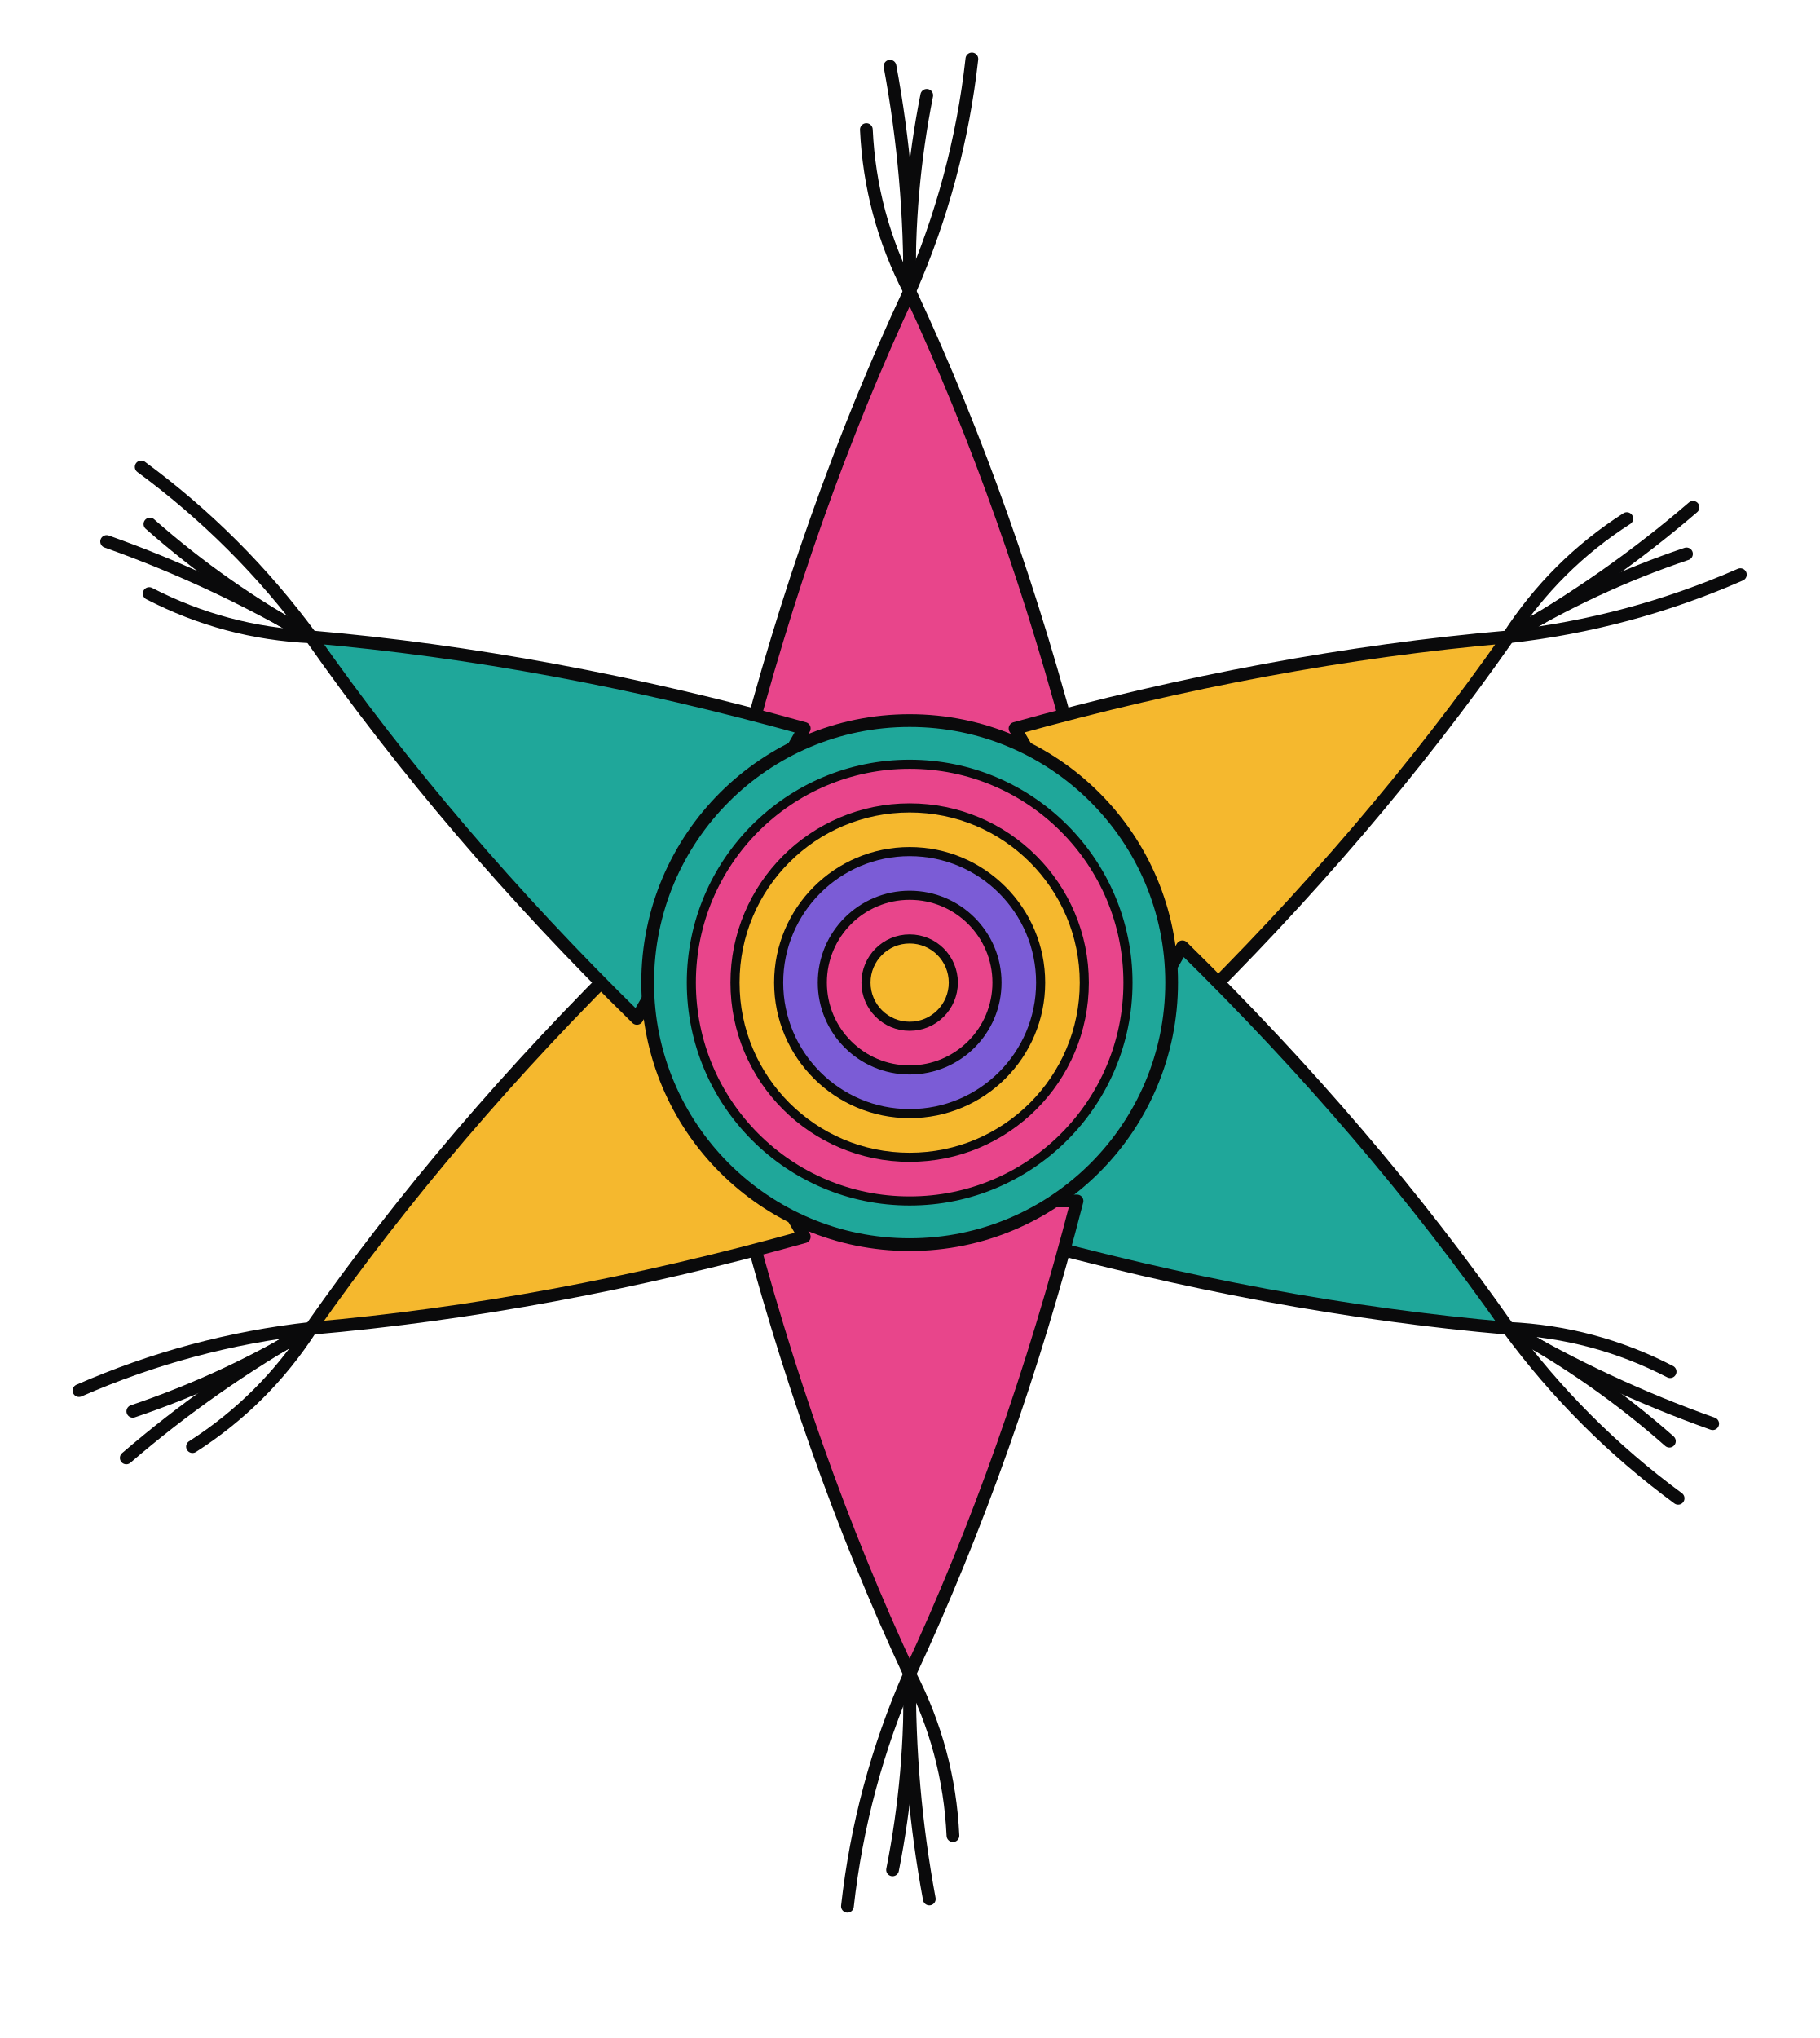
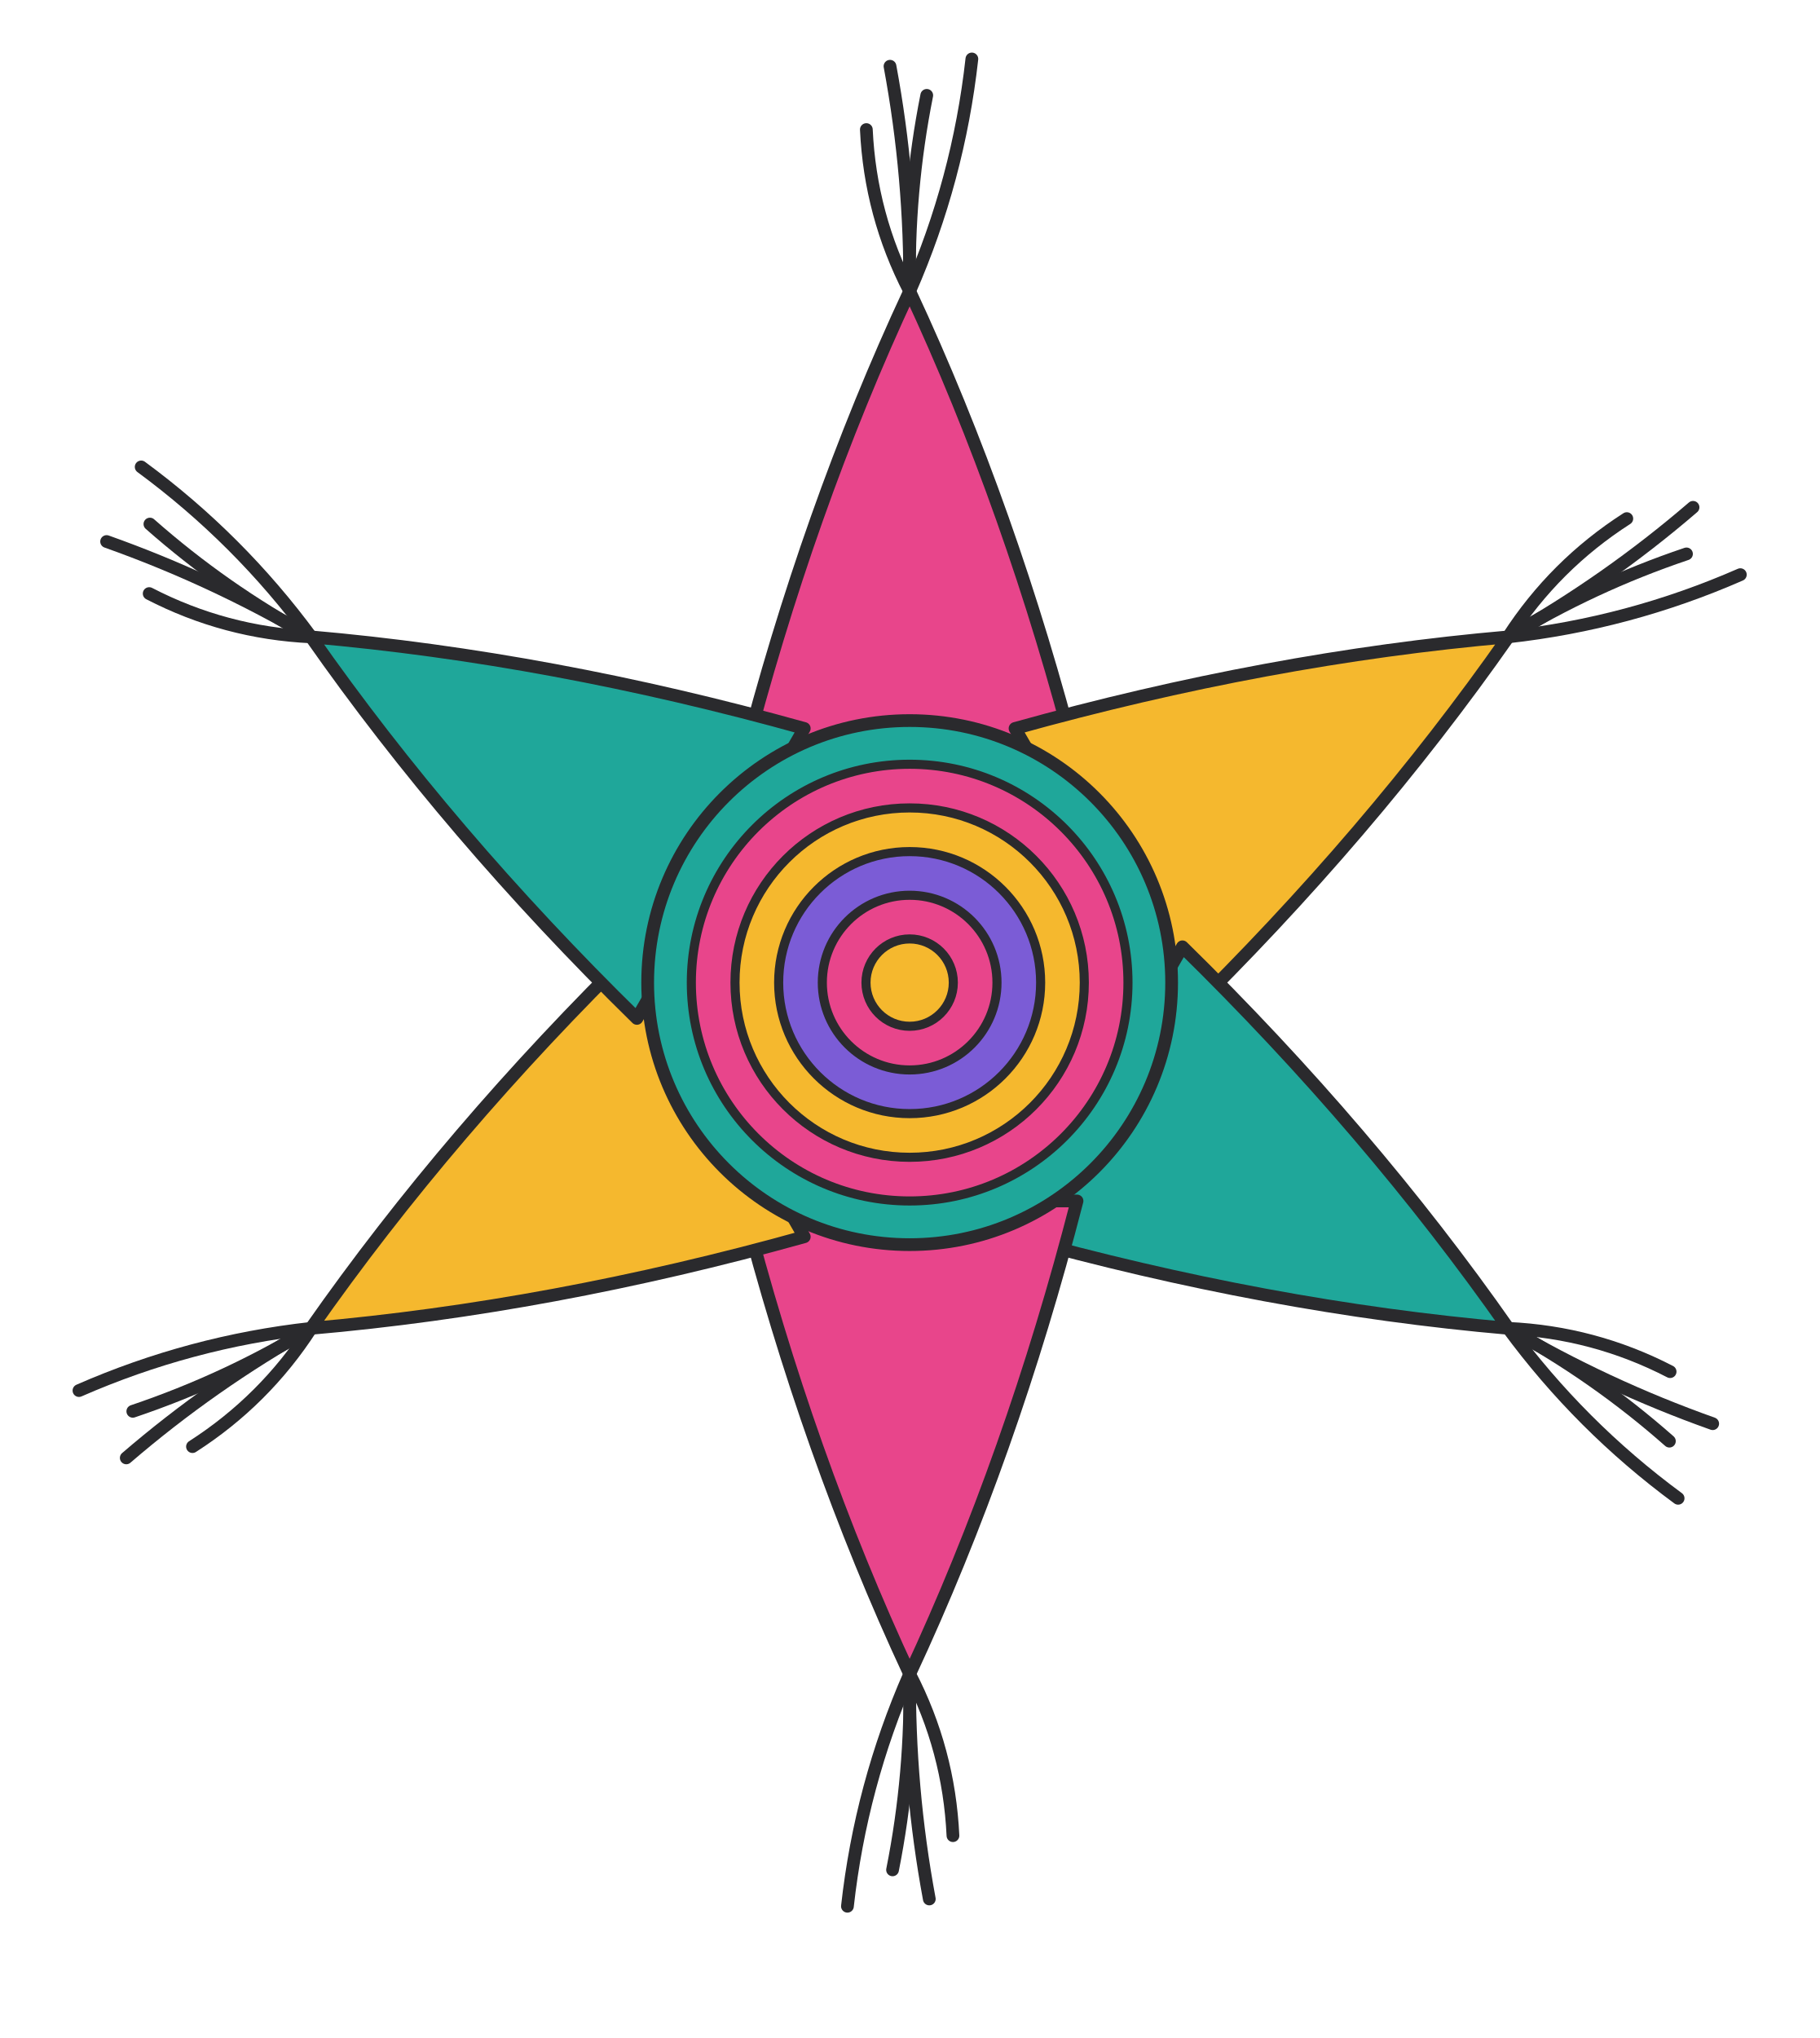
<svg xmlns="http://www.w3.org/2000/svg" viewBox="0 0 500 560">
-   <path d="M250.0 80.0 Q239.2 59.1 238.1 35.6" fill="none" stroke="#0A0A0B" stroke-width="3.5" stroke-linecap="round" />
-   <path d="M250.0 80.0 Q250.3 48.9 244.6 18.2" fill="none" stroke="#0A0A0B" stroke-width="3.5" stroke-linecap="round" />
-   <path d="M250.0 80.0 Q249.4 52.8 254.7 26.2" fill="none" stroke="#0A0A0B" stroke-width="3.5" stroke-linecap="round" />
-   <path d="M250.0 80.0 Q263.4 49.4 267.1 16.2" fill="none" stroke="#0A0A0B" stroke-width="3.5" stroke-linecap="round" />
-   <path d="M414.5 175.0 Q427.3 155.2 447.1 142.5" fill="none" stroke="#0A0A0B" stroke-width="3.5" stroke-linecap="round" />
-   <path d="M414.5 175.0 Q441.7 159.7 465.3 139.4" fill="none" stroke="#0A0A0B" stroke-width="3.5" stroke-linecap="round" />
-   <path d="M414.5 175.0 Q437.7 160.9 463.5 152.2" fill="none" stroke="#0A0A0B" stroke-width="3.5" stroke-linecap="round" />
-   <path d="M414.5 175.0 Q447.7 171.3 478.3 157.9" fill="none" stroke="#0A0A0B" stroke-width="3.5" stroke-linecap="round" />
-   <path d="M414.5 365.0 Q438.1 366.1 459.0 376.9" fill="none" stroke="#0A0A0B" stroke-width="3.5" stroke-linecap="round" />
-   <path d="M414.5 365.0 Q441.4 380.8 470.7 391.2" fill="none" stroke="#0A0A0B" stroke-width="3.5" stroke-linecap="round" />
-   <path d="M414.5 365.0 Q438.4 378.0 458.8 396.0" fill="none" stroke="#0A0A0B" stroke-width="3.5" stroke-linecap="round" />
-   <path d="M414.5 365.0 Q434.3 391.9 461.2 411.7" fill="none" stroke="#0A0A0B" stroke-width="3.5" stroke-linecap="round" />
-   <path d="M250.0 460.0 Q260.8 480.9 261.9 504.4" fill="none" stroke="#0A0A0B" stroke-width="3.5" stroke-linecap="round" />
-   <path d="M250.0 460.0 Q249.7 491.1 255.4 521.8" fill="none" stroke="#0A0A0B" stroke-width="3.5" stroke-linecap="round" />
-   <path d="M250.0 460.0 Q250.6 487.2 245.3 513.8" fill="none" stroke="#0A0A0B" stroke-width="3.5" stroke-linecap="round" />
-   <path d="M250.0 460.0 Q236.6 490.6 232.9 523.8" fill="none" stroke="#0A0A0B" stroke-width="3.5" stroke-linecap="round" />
-   <path d="M85.5 365.0 Q72.7 384.8 52.9 397.5" fill="none" stroke="#0A0A0B" stroke-width="3.5" stroke-linecap="round" />
-   <path d="M85.5 365.0 Q58.3 380.3 34.7 400.6" fill="none" stroke="#0A0A0B" stroke-width="3.5" stroke-linecap="round" />
-   <path d="M85.5 365.0 Q62.3 379.1 36.5 387.8" fill="none" stroke="#0A0A0B" stroke-width="3.5" stroke-linecap="round" />
-   <path d="M85.5 365.0 Q52.3 368.7 21.7 382.1" fill="none" stroke="#0A0A0B" stroke-width="3.5" stroke-linecap="round" />
-   <path d="M85.5 175.0 Q61.9 173.9 41.0 163.1" fill="none" stroke="#0A0A0B" stroke-width="3.5" stroke-linecap="round" />
-   <path d="M85.5 175.0 Q58.6 159.2 29.3 148.8" fill="none" stroke="#0A0A0B" stroke-width="3.5" stroke-linecap="round" />
-   <path d="M85.5 175.0 Q61.6 162.0 41.2 144.0" fill="none" stroke="#0A0A0B" stroke-width="3.5" stroke-linecap="round" />
-   <path d="M85.5 175.0 Q65.7 148.1 38.8 128.3" fill="none" stroke="#0A0A0B" stroke-width="3.5" stroke-linecap="round" />
+   <path d="M250.0 80.0 Q239.2 59.1 238.1 35.6" fill="none" stroke="#2A2A2D" stroke-width="3.5" stroke-linecap="round" />
+   <path d="M250.0 80.0 Q250.3 48.9 244.6 18.2" fill="none" stroke="#2A2A2D" stroke-width="3.5" stroke-linecap="round" />
+   <path d="M250.0 80.0 Q249.4 52.8 254.7 26.2" fill="none" stroke="#2A2A2D" stroke-width="3.5" stroke-linecap="round" />
+   <path d="M250.0 80.0 Q263.4 49.4 267.1 16.2" fill="none" stroke="#2A2A2D" stroke-width="3.5" stroke-linecap="round" />
+   <path d="M414.5 175.0 Q427.3 155.2 447.1 142.5" fill="none" stroke="#2A2A2D" stroke-width="3.5" stroke-linecap="round" />
+   <path d="M414.5 175.0 Q441.7 159.7 465.3 139.4" fill="none" stroke="#2A2A2D" stroke-width="3.5" stroke-linecap="round" />
+   <path d="M414.5 175.0 Q437.7 160.9 463.5 152.2" fill="none" stroke="#2A2A2D" stroke-width="3.5" stroke-linecap="round" />
+   <path d="M414.5 175.0 Q447.7 171.3 478.3 157.9" fill="none" stroke="#2A2A2D" stroke-width="3.5" stroke-linecap="round" />
+   <path d="M414.5 365.0 Q438.1 366.1 459.0 376.9" fill="none" stroke="#2A2A2D" stroke-width="3.5" stroke-linecap="round" />
+   <path d="M414.5 365.0 Q441.4 380.8 470.7 391.2" fill="none" stroke="#2A2A2D" stroke-width="3.5" stroke-linecap="round" />
+   <path d="M414.5 365.0 Q438.4 378.0 458.8 396.0" fill="none" stroke="#2A2A2D" stroke-width="3.5" stroke-linecap="round" />
+   <path d="M414.5 365.0 Q434.3 391.9 461.2 411.7" fill="none" stroke="#2A2A2D" stroke-width="3.5" stroke-linecap="round" />
+   <path d="M250.0 460.0 Q260.8 480.9 261.9 504.4" fill="none" stroke="#2A2A2D" stroke-width="3.5" stroke-linecap="round" />
+   <path d="M250.0 460.0 Q249.7 491.1 255.4 521.8" fill="none" stroke="#2A2A2D" stroke-width="3.5" stroke-linecap="round" />
+   <path d="M250.0 460.0 Q250.6 487.2 245.3 513.8" fill="none" stroke="#2A2A2D" stroke-width="3.5" stroke-linecap="round" />
+   <path d="M250.0 460.0 Q236.6 490.6 232.9 523.8" fill="none" stroke="#2A2A2D" stroke-width="3.5" stroke-linecap="round" />
+   <path d="M85.5 365.0 Q72.7 384.8 52.9 397.5" fill="none" stroke="#2A2A2D" stroke-width="3.5" stroke-linecap="round" />
+   <path d="M85.5 365.0 Q58.3 380.3 34.7 400.6" fill="none" stroke="#2A2A2D" stroke-width="3.5" stroke-linecap="round" />
+   <path d="M85.5 365.0 Q62.3 379.1 36.5 387.8" fill="none" stroke="#2A2A2D" stroke-width="3.5" stroke-linecap="round" />
+   <path d="M85.5 365.0 Q52.3 368.7 21.7 382.1" fill="none" stroke="#2A2A2D" stroke-width="3.5" stroke-linecap="round" />
+   <path d="M85.5 175.0 Q61.9 173.9 41.0 163.1" fill="none" stroke="#2A2A2D" stroke-width="3.5" stroke-linecap="round" />
+   <path d="M85.5 175.0 Q58.6 159.2 29.3 148.8" fill="none" stroke="#2A2A2D" stroke-width="3.5" stroke-linecap="round" />
+   <path d="M85.5 175.0 Q61.6 162.0 41.2 144.0" fill="none" stroke="#2A2A2D" stroke-width="3.5" stroke-linecap="round" />
+   <path d="M85.5 175.0 Q65.7 148.1 38.8 128.3" fill="none" stroke="#2A2A2D" stroke-width="3.5" stroke-linecap="round" />
  <g transform="translate(250 270) rotate(0)">
-     <path d="M-46 -60 Q-28 -130 0 -190 Q28 -130 46 -60 Z" fill="#E8458B" stroke="#0A0A0B" stroke-width="3.5" stroke-linejoin="round" />
+     <path d="M-46 -60 Q-28 -130 0 -190 Q28 -130 46 -60 Z" fill="#E8458B" stroke="#2A2A2D" stroke-width="3.5" stroke-linejoin="round" />
  </g>
  <g transform="translate(250 270) rotate(60)">
-     <path d="M-46 -60 Q-28 -130 0 -190 Q28 -130 46 -60 Z" fill="#F5B82E" stroke="#0A0A0B" stroke-width="3.5" stroke-linejoin="round" />
+     <path d="M-46 -60 Q-28 -130 0 -190 Q28 -130 46 -60 Z" fill="#F5B82E" stroke="#2A2A2D" stroke-width="3.5" stroke-linejoin="round" />
  </g>
  <g transform="translate(250 270) rotate(120)">
-     <path d="M-46 -60 Q-28 -130 0 -190 Q28 -130 46 -60 Z" fill="#1FA79A" stroke="#0A0A0B" stroke-width="3.5" stroke-linejoin="round" />
+     <path d="M-46 -60 Q-28 -130 0 -190 Q28 -130 46 -60 Z" fill="#1FA79A" stroke="#2A2A2D" stroke-width="3.5" stroke-linejoin="round" />
  </g>
  <g transform="translate(250 270) rotate(180)">
-     <path d="M-46 -60 Q-28 -130 0 -190 Q28 -130 46 -60 Z" fill="#E8458B" stroke="#0A0A0B" stroke-width="3.5" stroke-linejoin="round" />
+     <path d="M-46 -60 Q-28 -130 0 -190 Q28 -130 46 -60 Z" fill="#E8458B" stroke="#2A2A2D" stroke-width="3.5" stroke-linejoin="round" />
  </g>
  <g transform="translate(250 270) rotate(240)">
-     <path d="M-46 -60 Q-28 -130 0 -190 Q28 -130 46 -60 Z" fill="#F5B82E" stroke="#0A0A0B" stroke-width="3.5" stroke-linejoin="round" />
+     <path d="M-46 -60 Q-28 -130 0 -190 Q28 -130 46 -60 Z" fill="#F5B82E" stroke="#2A2A2D" stroke-width="3.5" stroke-linejoin="round" />
  </g>
  <g transform="translate(250 270) rotate(300)">
-     <path d="M-46 -60 Q-28 -130 0 -190 Q28 -130 46 -60 Z" fill="#1FA79A" stroke="#0A0A0B" stroke-width="3.5" stroke-linejoin="round" />
+     <path d="M-46 -60 Q-28 -130 0 -190 Q28 -130 46 -60 Z" fill="#1FA79A" stroke="#2A2A2D" stroke-width="3.5" stroke-linejoin="round" />
  </g>
-   <circle cx="250" cy="270" r="72" fill="#1FA79A" stroke="#0A0A0B" stroke-width="3.5" />
-   <circle cx="250" cy="270" r="60" fill="#E8458B" stroke="#0A0A0B" stroke-width="2.5" />
-   <circle cx="250" cy="270" r="48" fill="#F5B82E" stroke="#0A0A0B" stroke-width="2.5" />
-   <circle cx="250" cy="270" r="36" fill="#7B5CD6" stroke="#0A0A0B" stroke-width="2.5" />
-   <circle cx="250" cy="270" r="24" fill="#E8458B" stroke="#0A0A0B" stroke-width="2.5" />
-   <circle cx="250" cy="270" r="12" fill="#F5B82E" stroke="#0A0A0B" stroke-width="2.5" />
+   <circle cx="250" cy="270" r="72" fill="#1FA79A" stroke="#2A2A2D" stroke-width="3.5" />
+   <circle cx="250" cy="270" r="60" fill="#E8458B" stroke="#2A2A2D" stroke-width="2.5" />
+   <circle cx="250" cy="270" r="48" fill="#F5B82E" stroke="#2A2A2D" stroke-width="2.5" />
+   <circle cx="250" cy="270" r="36" fill="#7B5CD6" stroke="#2A2A2D" stroke-width="2.5" />
+   <circle cx="250" cy="270" r="24" fill="#E8458B" stroke="#2A2A2D" stroke-width="2.5" />
+   <circle cx="250" cy="270" r="12" fill="#F5B82E" stroke="#2A2A2D" stroke-width="2.5" />
</svg>
